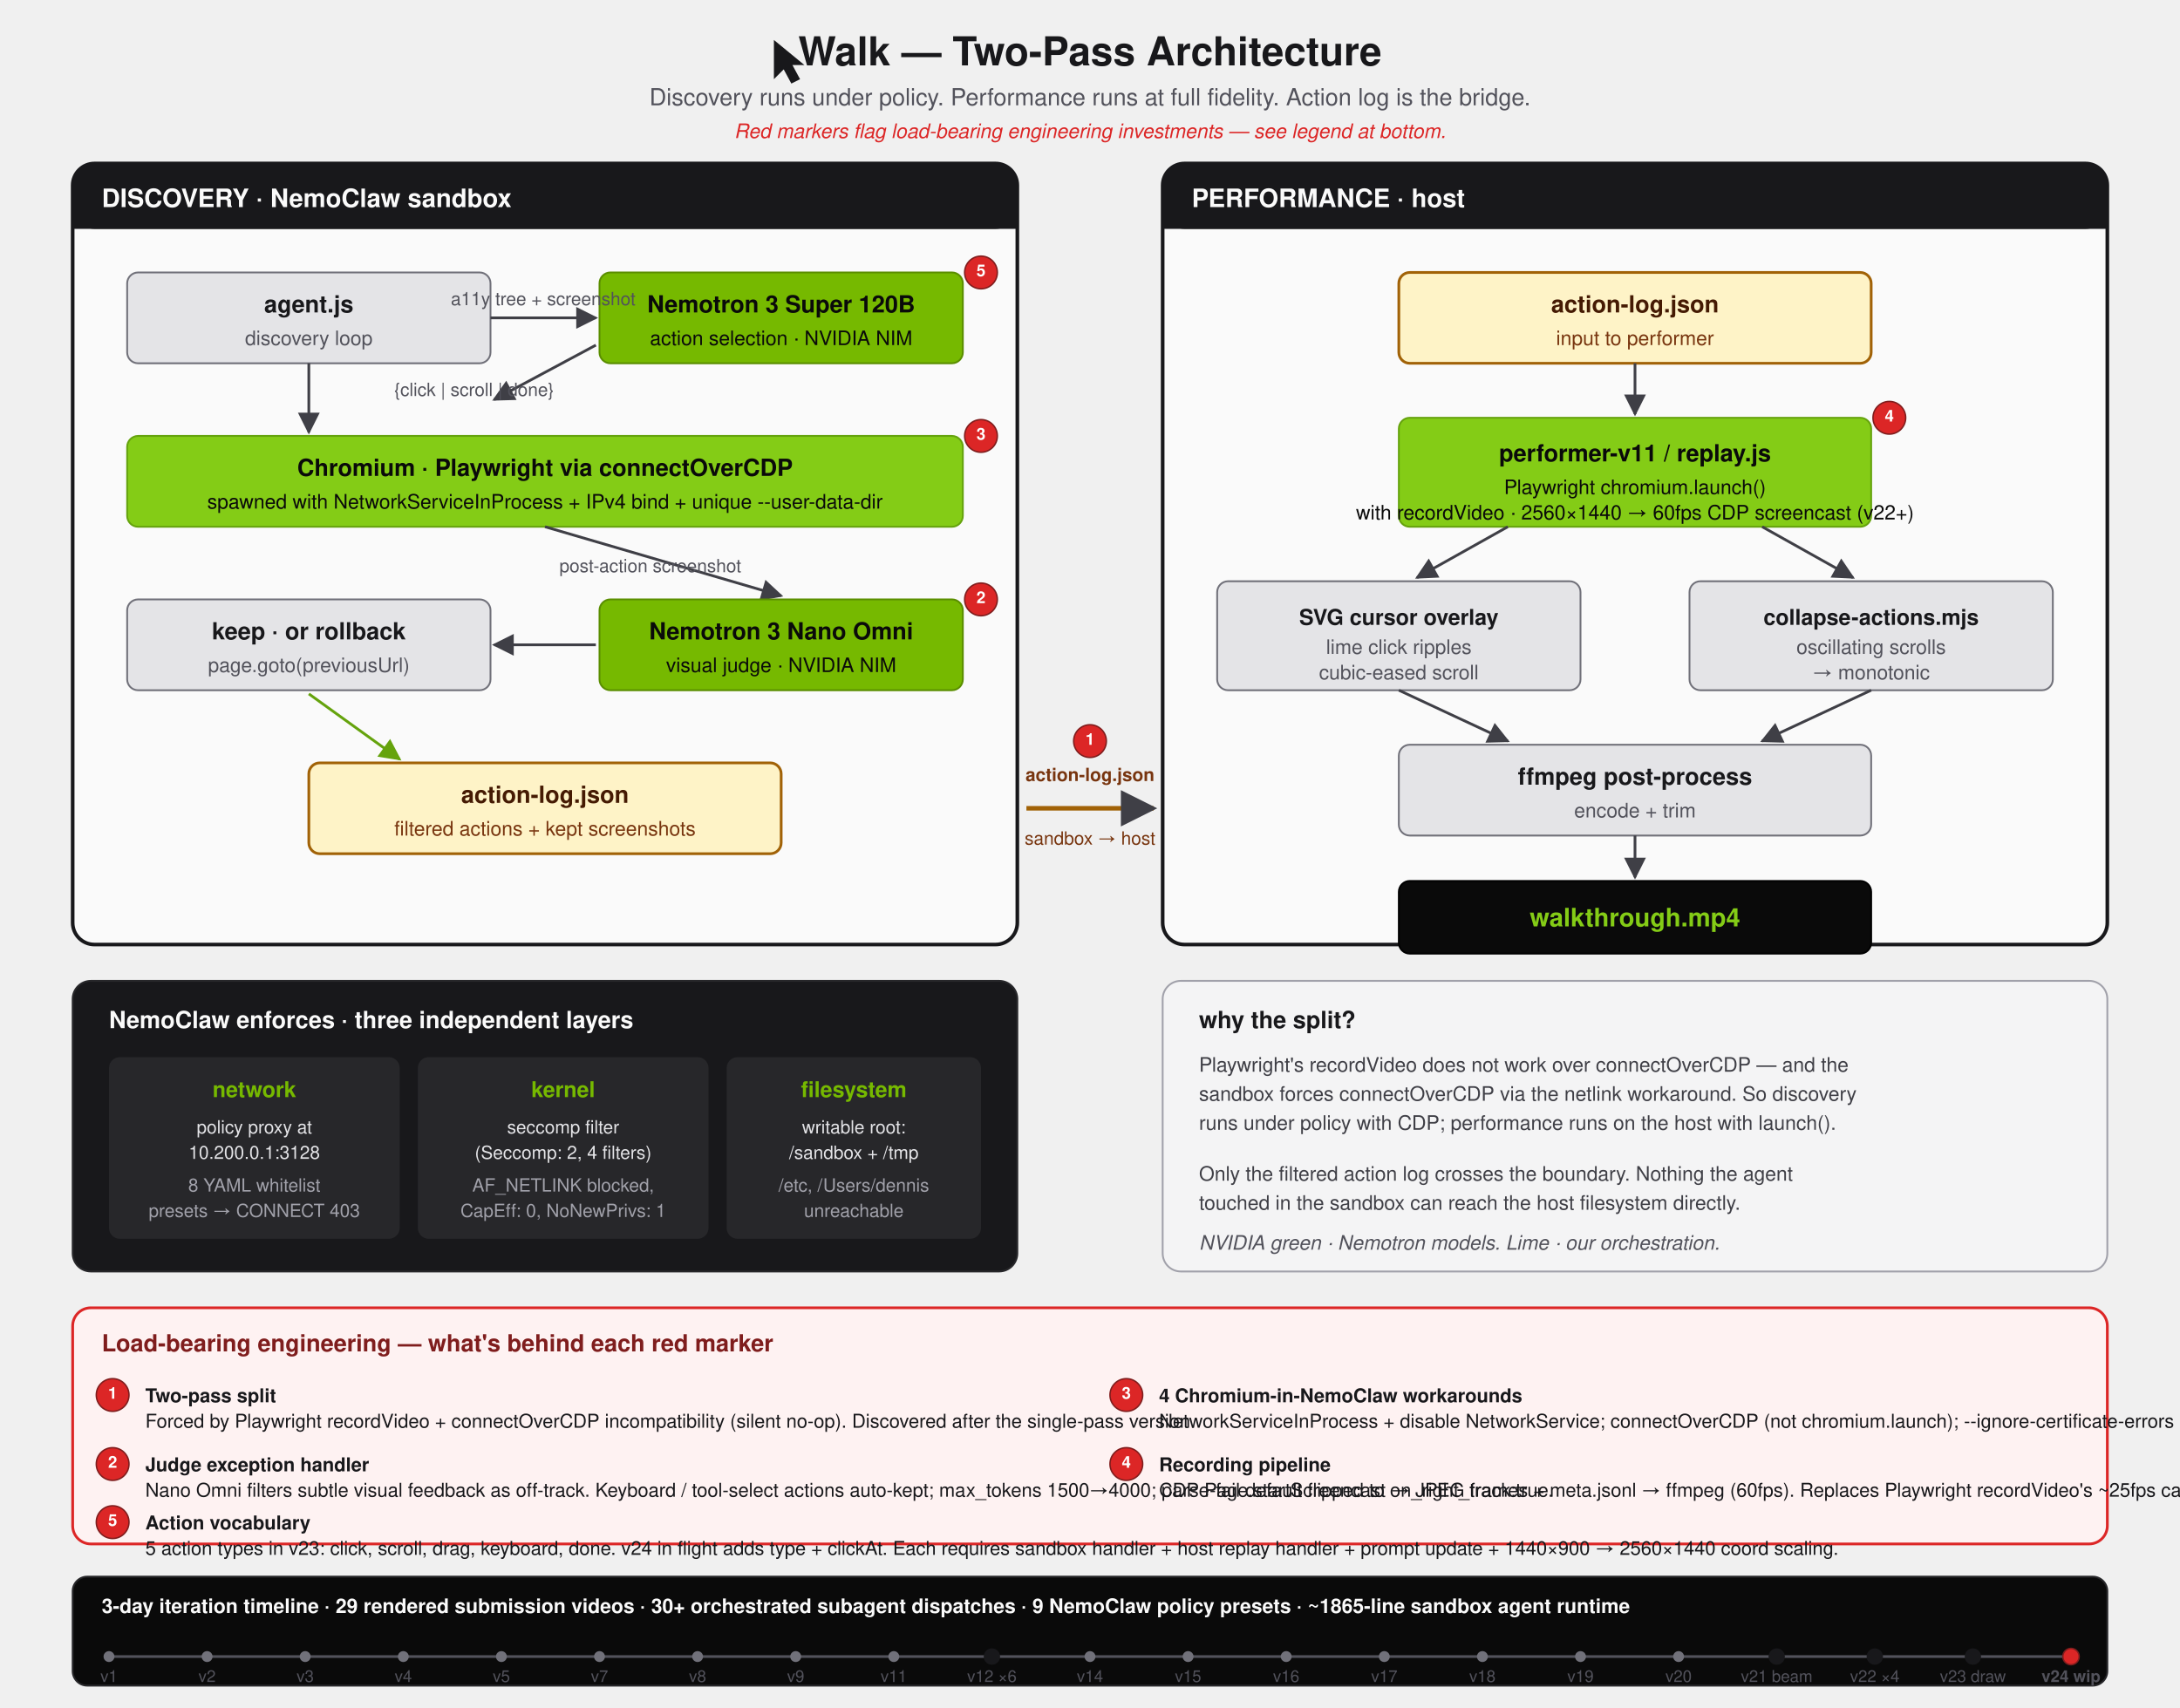
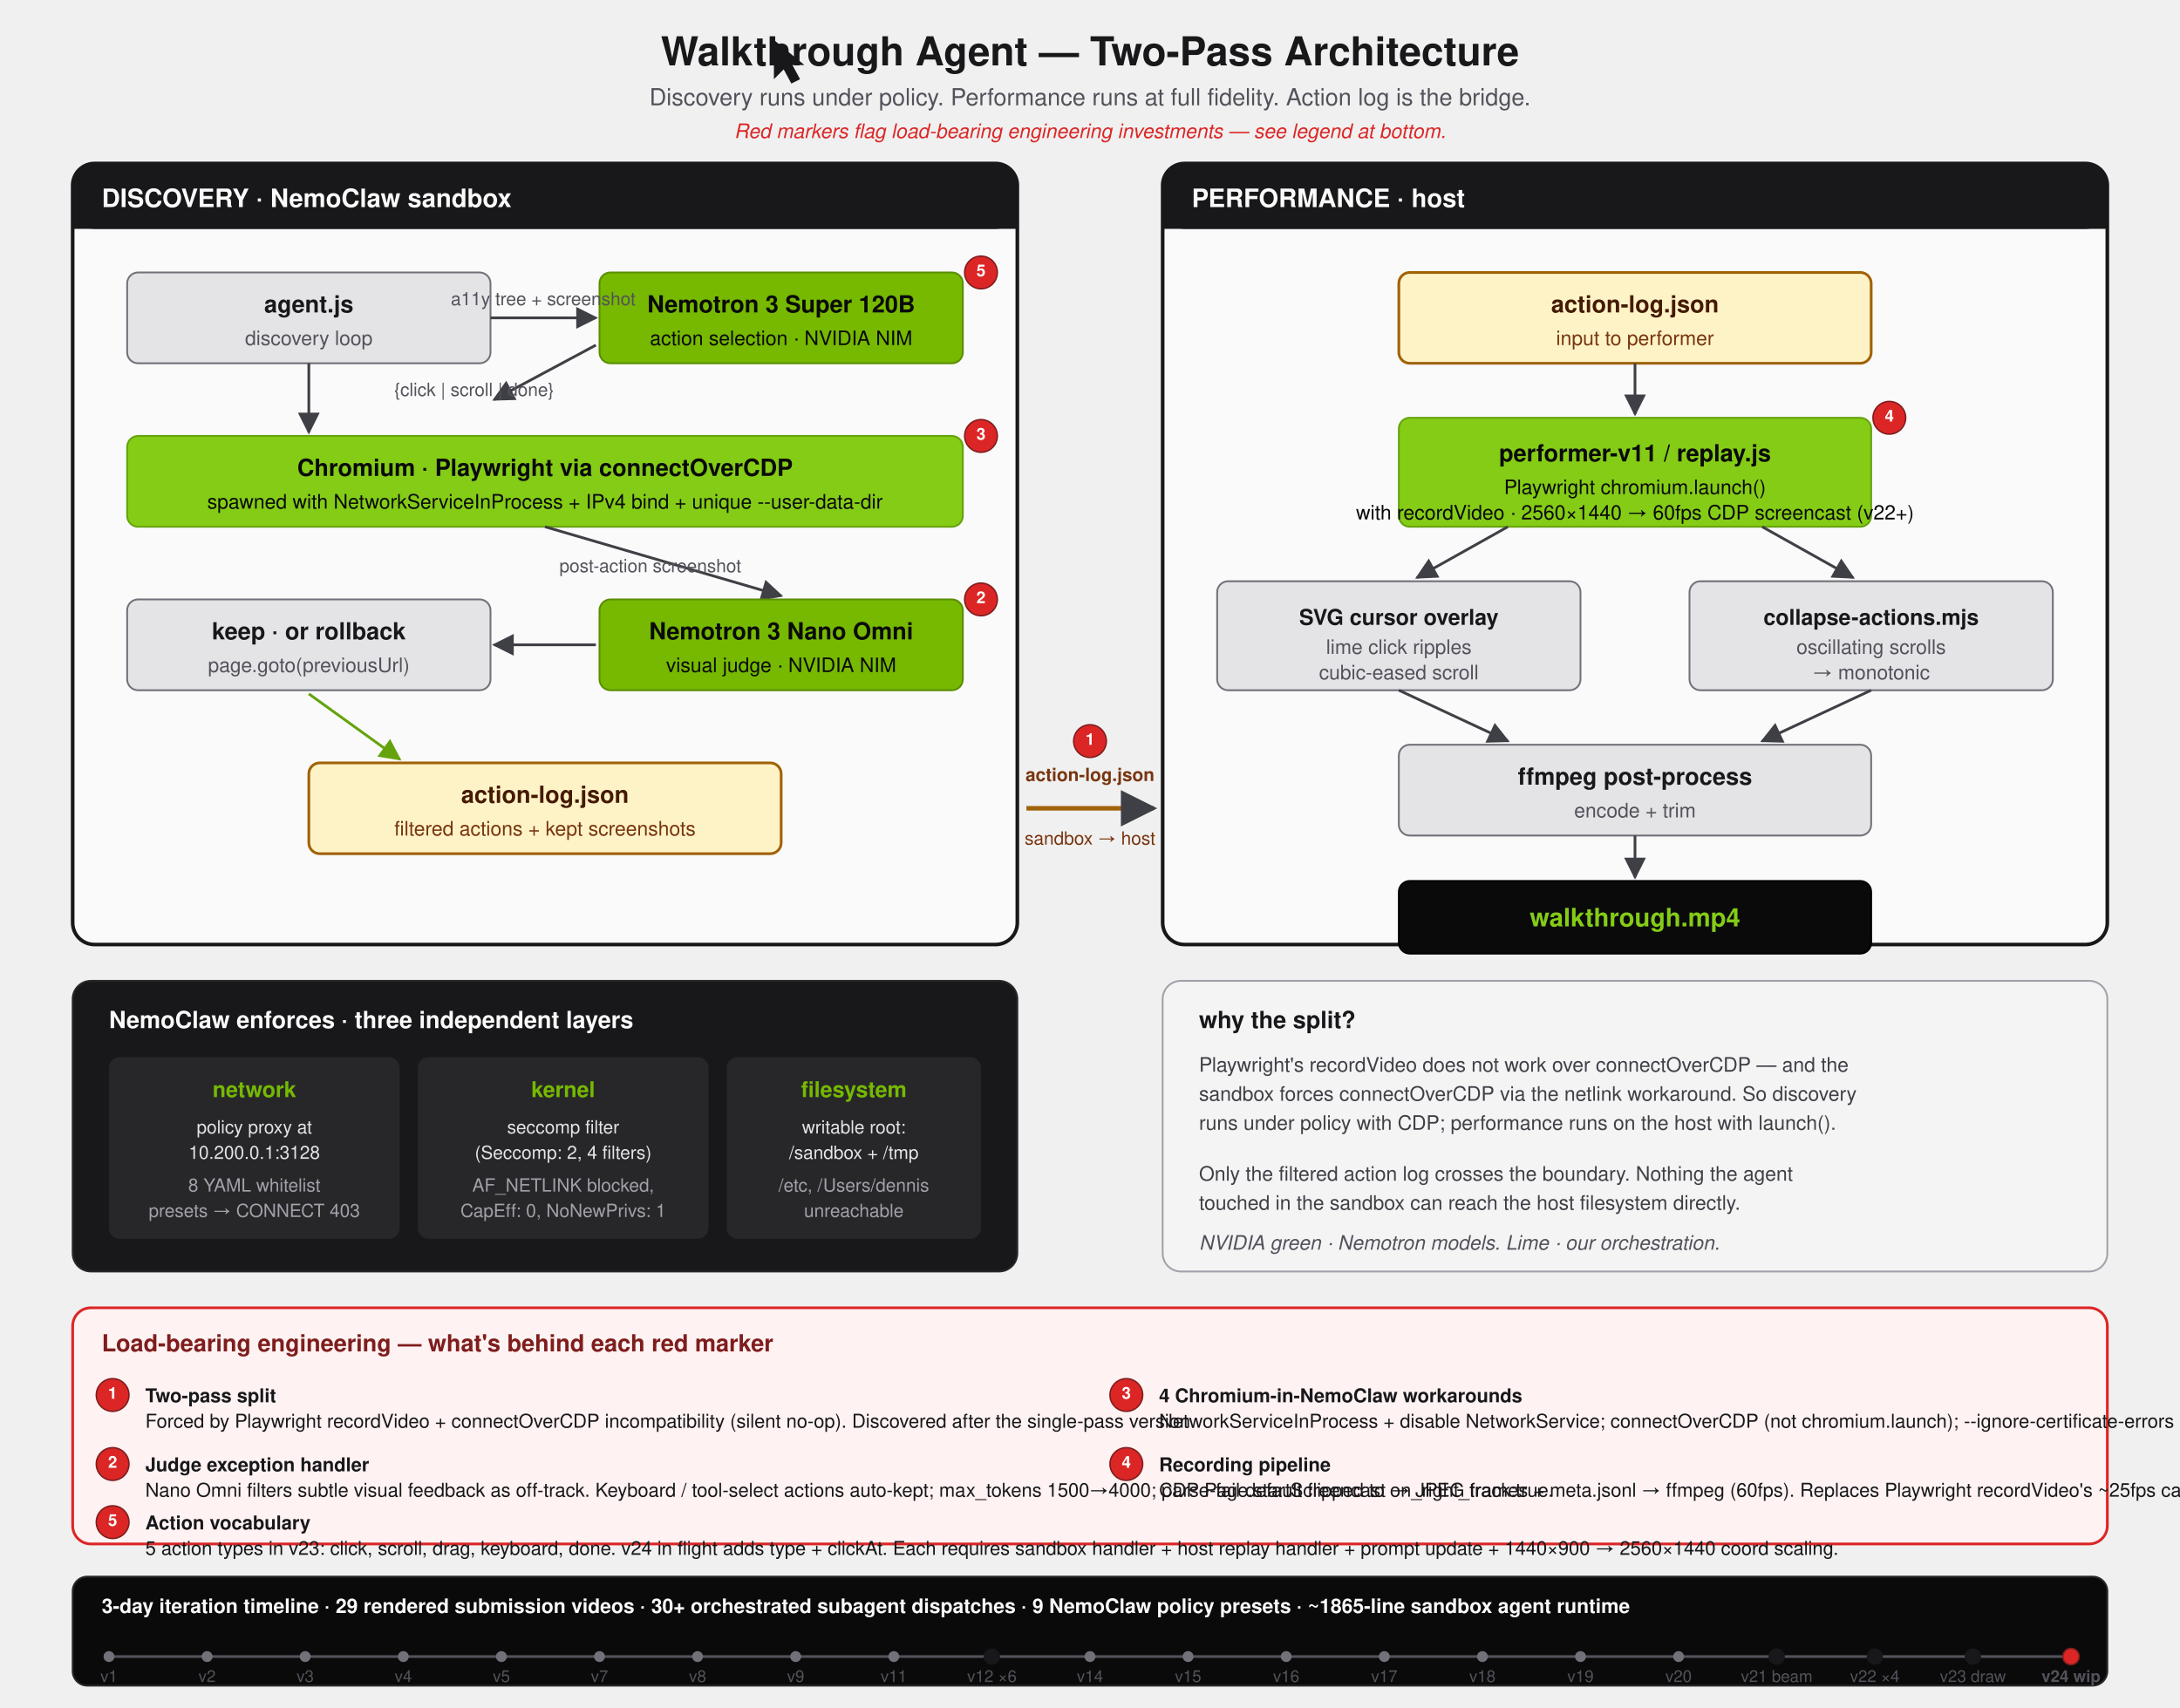
<svg xmlns="http://www.w3.org/2000/svg" viewBox="0 0 1200 940" font-family="-apple-system, BlinkMacSystemFont, 'Segoe UI', Helvetica, Arial, sans-serif">
  <defs>
    <marker id="arrow" viewBox="0 0 10 10" refX="9" refY="5" markerWidth="8" markerHeight="8" orient="auto-start-reverse">
      <path d="M0,0 L10,5 L0,10 z" fill="#3f3f46" />
    </marker>
    <marker id="arrowGreen" viewBox="0 0 10 10" refX="9" refY="5" markerWidth="8" markerHeight="8" orient="auto-start-reverse">
      <path d="M0,0 L10,5 L0,10 z" fill="#76b900" />
    </marker>
    <marker id="arrowLime" viewBox="0 0 10 10" refX="9" refY="5" markerWidth="8" markerHeight="8" orient="auto-start-reverse">
      <path d="M0,0 L10,5 L0,10 z" fill="#65a30d" />
    </marker>
  </defs>
  <defs>
    <style>
      .fn-circle { fill: #dc2626; stroke: #7f1d1d; stroke-width: 0.8; }
      .fn-num    { font-size: 9px; font-weight: 700; fill: #ffffff; text-anchor: middle; dominant-baseline: central; }
      .fn-text   { font-size: 10.5px; fill: #18181b; }
      .fn-text-b { font-size: 10.5px; font-weight: 700; fill: #18181b; }
      .iter-tick { fill: #71717a; }
      .iter-tick-major { fill: #18181b; }
      .iter-label { font-size: 9px; fill: #52525b; text-anchor: middle; }
    </style>
  </defs>
  <g transform="translate(400 3) scale(0.2)">
    <path d="M 130 95 L 130 203 L 157 176 L 178 215 L 202 203 L 181 164 L 214 164 Z" fill="#18181b" />
  </g>
-   <text x="600" y="36" text-anchor="middle" font-size="22" font-weight="700" fill="#18181b">Walk — Two-Pass Architecture</text>
+   <text x="600" y="36" text-anchor="middle" font-size="22" font-weight="700" fill="#18181b">Walkthrough Agent — Two-Pass Architecture</text>
  <text x="600" y="58" text-anchor="middle" font-size="13" fill="#52525b">Discovery runs under policy. Performance runs at full fidelity. Action log is the bridge.</text>
  <text x="600" y="76" text-anchor="middle" font-size="11" font-style="italic" fill="#dc2626">Red markers flag load-bearing engineering investments — see legend at bottom.</text>
  <rect x="40" y="90" width="520" height="430" rx="12" fill="#fafafa" stroke="#18181b" stroke-width="2" />
  <rect x="40" y="90" width="520" height="36" rx="12" fill="#18181b" />
  <rect x="40" y="114" width="520" height="12" fill="#18181b" />
  <text x="56" y="114" font-size="14" font-weight="700" fill="#fafafa">DISCOVERY  ·  NemoClaw sandbox</text>
  <rect x="70" y="150" width="200" height="50" rx="6" fill="#e4e4e7" stroke="#71717a" stroke-width="1" />
  <text x="170" y="172" text-anchor="middle" font-size="13" font-weight="600" fill="#18181b">agent.js</text>
  <text x="170" y="190" text-anchor="middle" font-size="11" fill="#52525b">discovery loop</text>
  <rect x="330" y="150" width="200" height="50" rx="6" fill="#76b900" stroke="#5a8e00" stroke-width="1" />
  <text x="430" y="172" text-anchor="middle" font-size="13" font-weight="700" fill="#0a0a0a">Nemotron 3 Super 120B</text>
  <text x="430" y="190" text-anchor="middle" font-size="11" fill="#0a0a0a">action selection · NVIDIA NIM</text>
  <circle class="fn-circle" cx="540" cy="150" r="9" />
  <text class="fn-num" x="540" y="150">5</text>
  <line x1="270" y1="175" x2="328" y2="175" stroke="#3f3f46" stroke-width="1.5" marker-end="url(#arrow)" />
  <text x="299" y="168" text-anchor="middle" font-size="10" fill="#52525b">a11y tree + screenshot</text>
  <line x1="328" y1="190" x2="272" y2="220" stroke="#3f3f46" stroke-width="1.5" marker-end="url(#arrow)" />
  <text x="305" y="218" text-anchor="end" font-size="10" fill="#52525b">{click | scroll | done}</text>
  <rect x="70" y="240" width="460" height="50" rx="6" fill="#84cc16" stroke="#65a30d" stroke-width="1" />
  <text x="300" y="262" text-anchor="middle" font-size="13" font-weight="700" fill="#0a0a0a">Chromium  ·  Playwright via connectOverCDP</text>
  <text x="300" y="280" text-anchor="middle" font-size="11" fill="#0a0a0a">spawned with NetworkServiceInProcess + IPv4 bind + unique --user-data-dir</text>
  <circle class="fn-circle" cx="540" cy="240" r="9" />
  <text class="fn-num" x="540" y="240">3</text>
  <line x1="170" y1="200" x2="170" y2="238" stroke="#3f3f46" stroke-width="1.5" marker-end="url(#arrow)" />
  <line x1="300" y1="290" x2="430" y2="328" stroke="#3f3f46" stroke-width="1.5" marker-end="url(#arrow)" />
  <text x="408" y="315" text-anchor="end" font-size="10" fill="#52525b">post-action screenshot</text>
  <rect x="330" y="330" width="200" height="50" rx="6" fill="#76b900" stroke="#5a8e00" stroke-width="1" />
  <text x="430" y="352" text-anchor="middle" font-size="13" font-weight="700" fill="#0a0a0a">Nemotron 3 Nano Omni</text>
  <text x="430" y="370" text-anchor="middle" font-size="11" fill="#0a0a0a">visual judge · NVIDIA NIM</text>
  <circle class="fn-circle" cx="540" cy="330" r="9" />
  <text class="fn-num" x="540" y="330">2</text>
  <line x1="328" y1="355" x2="272" y2="355" stroke="#3f3f46" stroke-width="1.5" marker-end="url(#arrow)" />
  <rect x="70" y="330" width="200" height="50" rx="6" fill="#e4e4e7" stroke="#71717a" stroke-width="1" />
  <text x="170" y="352" text-anchor="middle" font-size="13" font-weight="600" fill="#18181b">keep  ·  or rollback</text>
  <text x="170" y="370" text-anchor="middle" font-size="11" fill="#52525b">page.goto(previousUrl)</text>
  <rect x="170" y="420" width="260" height="50" rx="6" fill="#fef3c7" stroke="#a16207" stroke-width="1.5" />
  <text x="300" y="442" text-anchor="middle" font-size="13" font-weight="700" fill="#451a03">action-log.json</text>
  <text x="300" y="460" text-anchor="middle" font-size="11" fill="#78350f">filtered actions + kept screenshots</text>
  <line x1="170" y1="382" x2="220" y2="418" stroke="#65a30d" stroke-width="1.5" marker-end="url(#arrowLime)" />
  <line x1="170" y1="200" x2="170" y2="200" stroke="none" />
  <rect x="40" y="540" width="520" height="160" rx="10" fill="#18181b" stroke="#27272a" stroke-width="1" />
  <text x="60" y="566" font-size="13" font-weight="700" fill="#fafafa">NemoClaw enforces  ·  three independent layers</text>
  <rect x="60" y="582" width="160" height="100" rx="6" fill="#27272a" />
  <text x="140" y="604" text-anchor="middle" font-size="12" font-weight="700" fill="#76b900">network</text>
  <text x="140" y="624" text-anchor="middle" font-size="10" fill="#e4e4e7">policy proxy at</text>
  <text x="140" y="638" text-anchor="middle" font-size="10" fill="#e4e4e7">10.200.0.1:3128</text>
  <text x="140" y="656" text-anchor="middle" font-size="10" fill="#a1a1aa">8 YAML whitelist</text>
  <text x="140" y="670" text-anchor="middle" font-size="10" fill="#a1a1aa">presets → CONNECT 403</text>
  <rect x="230" y="582" width="160" height="100" rx="6" fill="#27272a" />
  <text x="310" y="604" text-anchor="middle" font-size="12" font-weight="700" fill="#76b900">kernel</text>
  <text x="310" y="624" text-anchor="middle" font-size="10" fill="#e4e4e7">seccomp filter</text>
  <text x="310" y="638" text-anchor="middle" font-size="10" fill="#e4e4e7">(Seccomp: 2, 4 filters)</text>
  <text x="310" y="656" text-anchor="middle" font-size="10" fill="#a1a1aa">AF_NETLINK blocked,</text>
  <text x="310" y="670" text-anchor="middle" font-size="10" fill="#a1a1aa">CapEff: 0, NoNewPrivs: 1</text>
  <rect x="400" y="582" width="140" height="100" rx="6" fill="#27272a" />
  <text x="470" y="604" text-anchor="middle" font-size="12" font-weight="700" fill="#76b900">filesystem</text>
  <text x="470" y="624" text-anchor="middle" font-size="10" fill="#e4e4e7">writable root:</text>
  <text x="470" y="638" text-anchor="middle" font-size="10" fill="#e4e4e7">/sandbox + /tmp</text>
  <text x="470" y="656" text-anchor="middle" font-size="10" fill="#a1a1aa">/etc, /Users/dennis</text>
  <text x="470" y="670" text-anchor="middle" font-size="10" fill="#a1a1aa">unreachable</text>
  <line x1="565" y1="445" x2="635" y2="445" stroke="#a16207" stroke-width="2.5" marker-end="url(#arrow)" />
  <text x="600" y="430" text-anchor="middle" font-size="10" font-weight="600" fill="#78350f">action-log.json</text>
  <text x="600" y="465" text-anchor="middle" font-size="10" fill="#78350f">sandbox → host</text>
  <circle class="fn-circle" cx="600" cy="408" r="9" />
  <text class="fn-num" x="600" y="408">1</text>
  <rect x="640" y="90" width="520" height="430" rx="12" fill="#fafafa" stroke="#18181b" stroke-width="2" />
  <rect x="640" y="90" width="520" height="36" rx="12" fill="#18181b" />
  <rect x="640" y="114" width="520" height="12" fill="#18181b" />
  <text x="656" y="114" font-size="14" font-weight="700" fill="#fafafa">PERFORMANCE  ·  host</text>
  <rect x="770" y="150" width="260" height="50" rx="6" fill="#fef3c7" stroke="#a16207" stroke-width="1.5" />
  <text x="900" y="172" text-anchor="middle" font-size="13" font-weight="700" fill="#451a03">action-log.json</text>
  <text x="900" y="190" text-anchor="middle" font-size="11" fill="#78350f">input to performer</text>
  <rect x="770" y="230" width="260" height="60" rx="6" fill="#84cc16" stroke="#65a30d" stroke-width="1" />
  <text x="900" y="254" text-anchor="middle" font-size="13" font-weight="700" fill="#0a0a0a">performer-v11 / replay.js</text>
  <text x="900" y="272" text-anchor="middle" font-size="11" fill="#0a0a0a">Playwright chromium.launch()</text>
  <text x="900" y="286" text-anchor="middle" font-size="11" fill="#0a0a0a">with recordVideo · 2560×1440  →  60fps CDP screencast (v22+)</text>
  <circle class="fn-circle" cx="1040" cy="230" r="9" />
  <text class="fn-num" x="1040" y="230">4</text>
  <line x1="900" y1="200" x2="900" y2="228" stroke="#3f3f46" stroke-width="1.5" marker-end="url(#arrow)" />
  <rect x="670" y="320" width="200" height="60" rx="6" fill="#e4e4e7" stroke="#71717a" stroke-width="1" />
  <text x="770" y="344" text-anchor="middle" font-size="12" font-weight="600" fill="#18181b">SVG cursor overlay</text>
  <text x="770" y="360" text-anchor="middle" font-size="11" fill="#52525b">lime click ripples</text>
  <text x="770" y="374" text-anchor="middle" font-size="11" fill="#52525b">cubic-eased scroll</text>
  <rect x="930" y="320" width="200" height="60" rx="6" fill="#e4e4e7" stroke="#71717a" stroke-width="1" />
  <text x="1030" y="344" text-anchor="middle" font-size="12" font-weight="600" fill="#18181b">collapse-actions.mjs</text>
  <text x="1030" y="360" text-anchor="middle" font-size="11" fill="#52525b">oscillating scrolls</text>
  <text x="1030" y="374" text-anchor="middle" font-size="11" fill="#52525b">→ monotonic</text>
  <line x1="830" y1="290" x2="780" y2="318" stroke="#3f3f46" stroke-width="1.5" marker-end="url(#arrow)" />
  <line x1="970" y1="290" x2="1020" y2="318" stroke="#3f3f46" stroke-width="1.5" marker-end="url(#arrow)" />
  <rect x="770" y="410" width="260" height="50" rx="6" fill="#e4e4e7" stroke="#71717a" stroke-width="1" />
  <text x="900" y="432" text-anchor="middle" font-size="13" font-weight="600" fill="#18181b">ffmpeg post-process</text>
  <text x="900" y="450" text-anchor="middle" font-size="11" fill="#52525b">encode + trim</text>
  <line x1="770" y1="380" x2="830" y2="408" stroke="#3f3f46" stroke-width="1.5" marker-end="url(#arrow)" />
  <line x1="1030" y1="380" x2="970" y2="408" stroke="#3f3f46" stroke-width="1.5" marker-end="url(#arrow)" />
  <rect x="770" y="485" width="260" height="40" rx="6" fill="#0a0a0a" stroke="#000000" stroke-width="1" />
  <text x="900" y="510" text-anchor="middle" font-size="14" font-weight="700" fill="#84cc16">walkthrough.mp4</text>
  <line x1="900" y1="460" x2="900" y2="483" stroke="#3f3f46" stroke-width="1.5" marker-end="url(#arrow)" />
  <rect x="640" y="540" width="520" height="160" rx="10" fill="#f4f4f5" stroke="#a1a1aa" stroke-width="1" />
  <text x="660" y="566" font-size="13" font-weight="700" fill="#18181b">why the split?</text>
  <text x="660" y="590" font-size="11" fill="#3f3f46">Playwright's recordVideo does not work over connectOverCDP — and the</text>
  <text x="660" y="606" font-size="11" fill="#3f3f46">sandbox forces connectOverCDP via the netlink workaround. So discovery</text>
  <text x="660" y="622" font-size="11" fill="#3f3f46">runs under policy with CDP; performance runs on the host with launch().</text>
  <text x="660" y="650" font-size="11" fill="#3f3f46">Only the filtered action log crosses the boundary. Nothing the agent</text>
  <text x="660" y="666" font-size="11" fill="#3f3f46">touched in the sandbox can reach the host filesystem directly.</text>
  <text x="660" y="688" font-size="11" font-style="italic" fill="#52525b">NVIDIA green  ·  Nemotron models. Lime  ·  our orchestration.</text>
  <rect x="40" y="720" width="1120" height="130" rx="10" fill="#fef2f2" stroke="#dc2626" stroke-width="1.5" />
  <text x="56" y="744" font-size="13" font-weight="700" fill="#7f1d1d">Load-bearing engineering — what's behind each red marker</text>
  <circle class="fn-circle" cx="62" cy="768" r="9" />
  <text class="fn-num" x="62" y="768">1</text>
  <text class="fn-text-b" x="80" y="772">Two-pass split</text>
  <text class="fn-text" x="80" y="786">Forced by Playwright recordVideo + connectOverCDP incompatibility (silent no-op). Discovered after the single-pass version.</text>
  <circle class="fn-circle" cx="62" cy="806" r="9" />
  <text class="fn-num" x="62" y="806">2</text>
  <text class="fn-text-b" x="80" y="810">Judge exception handler</text>
  <text class="fn-text" x="80" y="824">Nano Omni filters subtle visual feedback as off-track. Keyboard / tool-select actions auto-kept; max_tokens 1500→4000; parse-fail default flipped to on_right_track:true.</text>
  <circle class="fn-circle" cx="620" cy="768" r="9" />
  <text class="fn-num" x="620" y="768">3</text>
  <text class="fn-text-b" x="638" y="772">4 Chromium-in-NemoClaw workarounds</text>
  <text class="fn-text" x="638" y="786">NetworkServiceInProcess + disable NetworkService; connectOverCDP (not chromium.launch); --ignore-certificate-errors (proxy MITM); --use-angle=swiftshader-webgl.</text>
  <circle class="fn-circle" cx="620" cy="806" r="9" />
  <text class="fn-num" x="620" y="806">4</text>
  <text class="fn-text-b" x="638" y="810">Recording pipeline</text>
  <text class="fn-text" x="638" y="824">CDP Page.startScreencast → JPEG frames + meta.jsonl → ffmpeg (60fps). Replaces Playwright recordVideo's ~25fps cap; also supports per-context recording for BEAM=1.</text>
  <circle class="fn-circle" cx="62" cy="838" r="9" />
  <text class="fn-num" x="62" y="838">5</text>
  <text class="fn-text-b" x="80" y="842">Action vocabulary</text>
  <text class="fn-text" x="80" y="856">5 action types in v23: click, scroll, drag, keyboard, done. v24 in flight adds type + clickAt. Each requires sandbox handler + host replay handler + prompt update + 1440×900 → 2560×1440 coord scaling.</text>
  <rect x="40" y="868" width="1120" height="60" rx="8" fill="#0a0a0a" stroke="#27272a" stroke-width="1" />
  <text x="56" y="888" font-size="11" font-weight="700" fill="#fafafa">3-day iteration timeline  ·  29 rendered submission videos  ·  30+ orchestrated subagent dispatches  ·  9 NemoClaw policy presets  ·  ~1865-line sandbox agent runtime</text>
  <line x1="60" y1="912" x2="1140" y2="912" stroke="#52525b" stroke-width="1.5" />
  <g>
    <circle class="iter-tick" cx="60" cy="912" r="3" />
    <text class="iter-label" x="60" y="926">v1</text>
    <circle class="iter-tick" cx="114" cy="912" r="3" />
    <text class="iter-label" x="114" y="926">v2</text>
    <circle class="iter-tick" cx="168" cy="912" r="3" />
    <text class="iter-label" x="168" y="926">v3</text>
    <circle class="iter-tick" cx="222" cy="912" r="3" />
    <text class="iter-label" x="222" y="926">v4</text>
    <circle class="iter-tick" cx="276" cy="912" r="3" />
    <text class="iter-label" x="276" y="926">v5</text>
    <circle class="iter-tick" cx="330" cy="912" r="3" />
    <text class="iter-label" x="330" y="926">v7</text>
    <circle class="iter-tick" cx="384" cy="912" r="3" />
    <text class="iter-label" x="384" y="926">v8</text>
    <circle class="iter-tick" cx="438" cy="912" r="3" />
    <text class="iter-label" x="438" y="926">v9</text>
    <circle class="iter-tick" cx="492" cy="912" r="3" />
    <text class="iter-label" x="492" y="926">v11</text>
    <circle class="iter-tick-major" cx="546" cy="912" r="4.5" />
    <text class="iter-label" x="546" y="926">v12 ×6</text>
    <circle class="iter-tick" cx="600" cy="912" r="3" />
    <text class="iter-label" x="600" y="926">v14</text>
    <circle class="iter-tick" cx="654" cy="912" r="3" />
    <text class="iter-label" x="654" y="926">v15</text>
    <circle class="iter-tick" cx="708" cy="912" r="3" />
    <text class="iter-label" x="708" y="926">v16</text>
    <circle class="iter-tick" cx="762" cy="912" r="3" />
    <text class="iter-label" x="762" y="926">v17</text>
    <circle class="iter-tick" cx="816" cy="912" r="3" />
    <text class="iter-label" x="816" y="926">v18</text>
    <circle class="iter-tick" cx="870" cy="912" r="3" />
    <text class="iter-label" x="870" y="926">v19</text>
    <circle class="iter-tick" cx="924" cy="912" r="3" />
    <text class="iter-label" x="924" y="926">v20</text>
    <circle class="iter-tick-major" cx="978" cy="912" r="4.5" />
    <text class="iter-label" x="978" y="926">v21 beam</text>
    <circle class="iter-tick-major" cx="1032" cy="912" r="4.5" />
    <text class="iter-label" x="1032" y="926">v22 ×4</text>
    <circle class="iter-tick-major" cx="1086" cy="912" r="4.5" />
    <text class="iter-label" x="1086" y="926">v23 draw</text>
    <circle cx="1140" cy="912" r="4.5" fill="#dc2626" stroke="#7f1d1d" stroke-width="0.8" />
    <text class="iter-label" x="1140" y="926" fill="#dc2626" font-weight="700">v24 wip</text>
  </g>
</svg>
